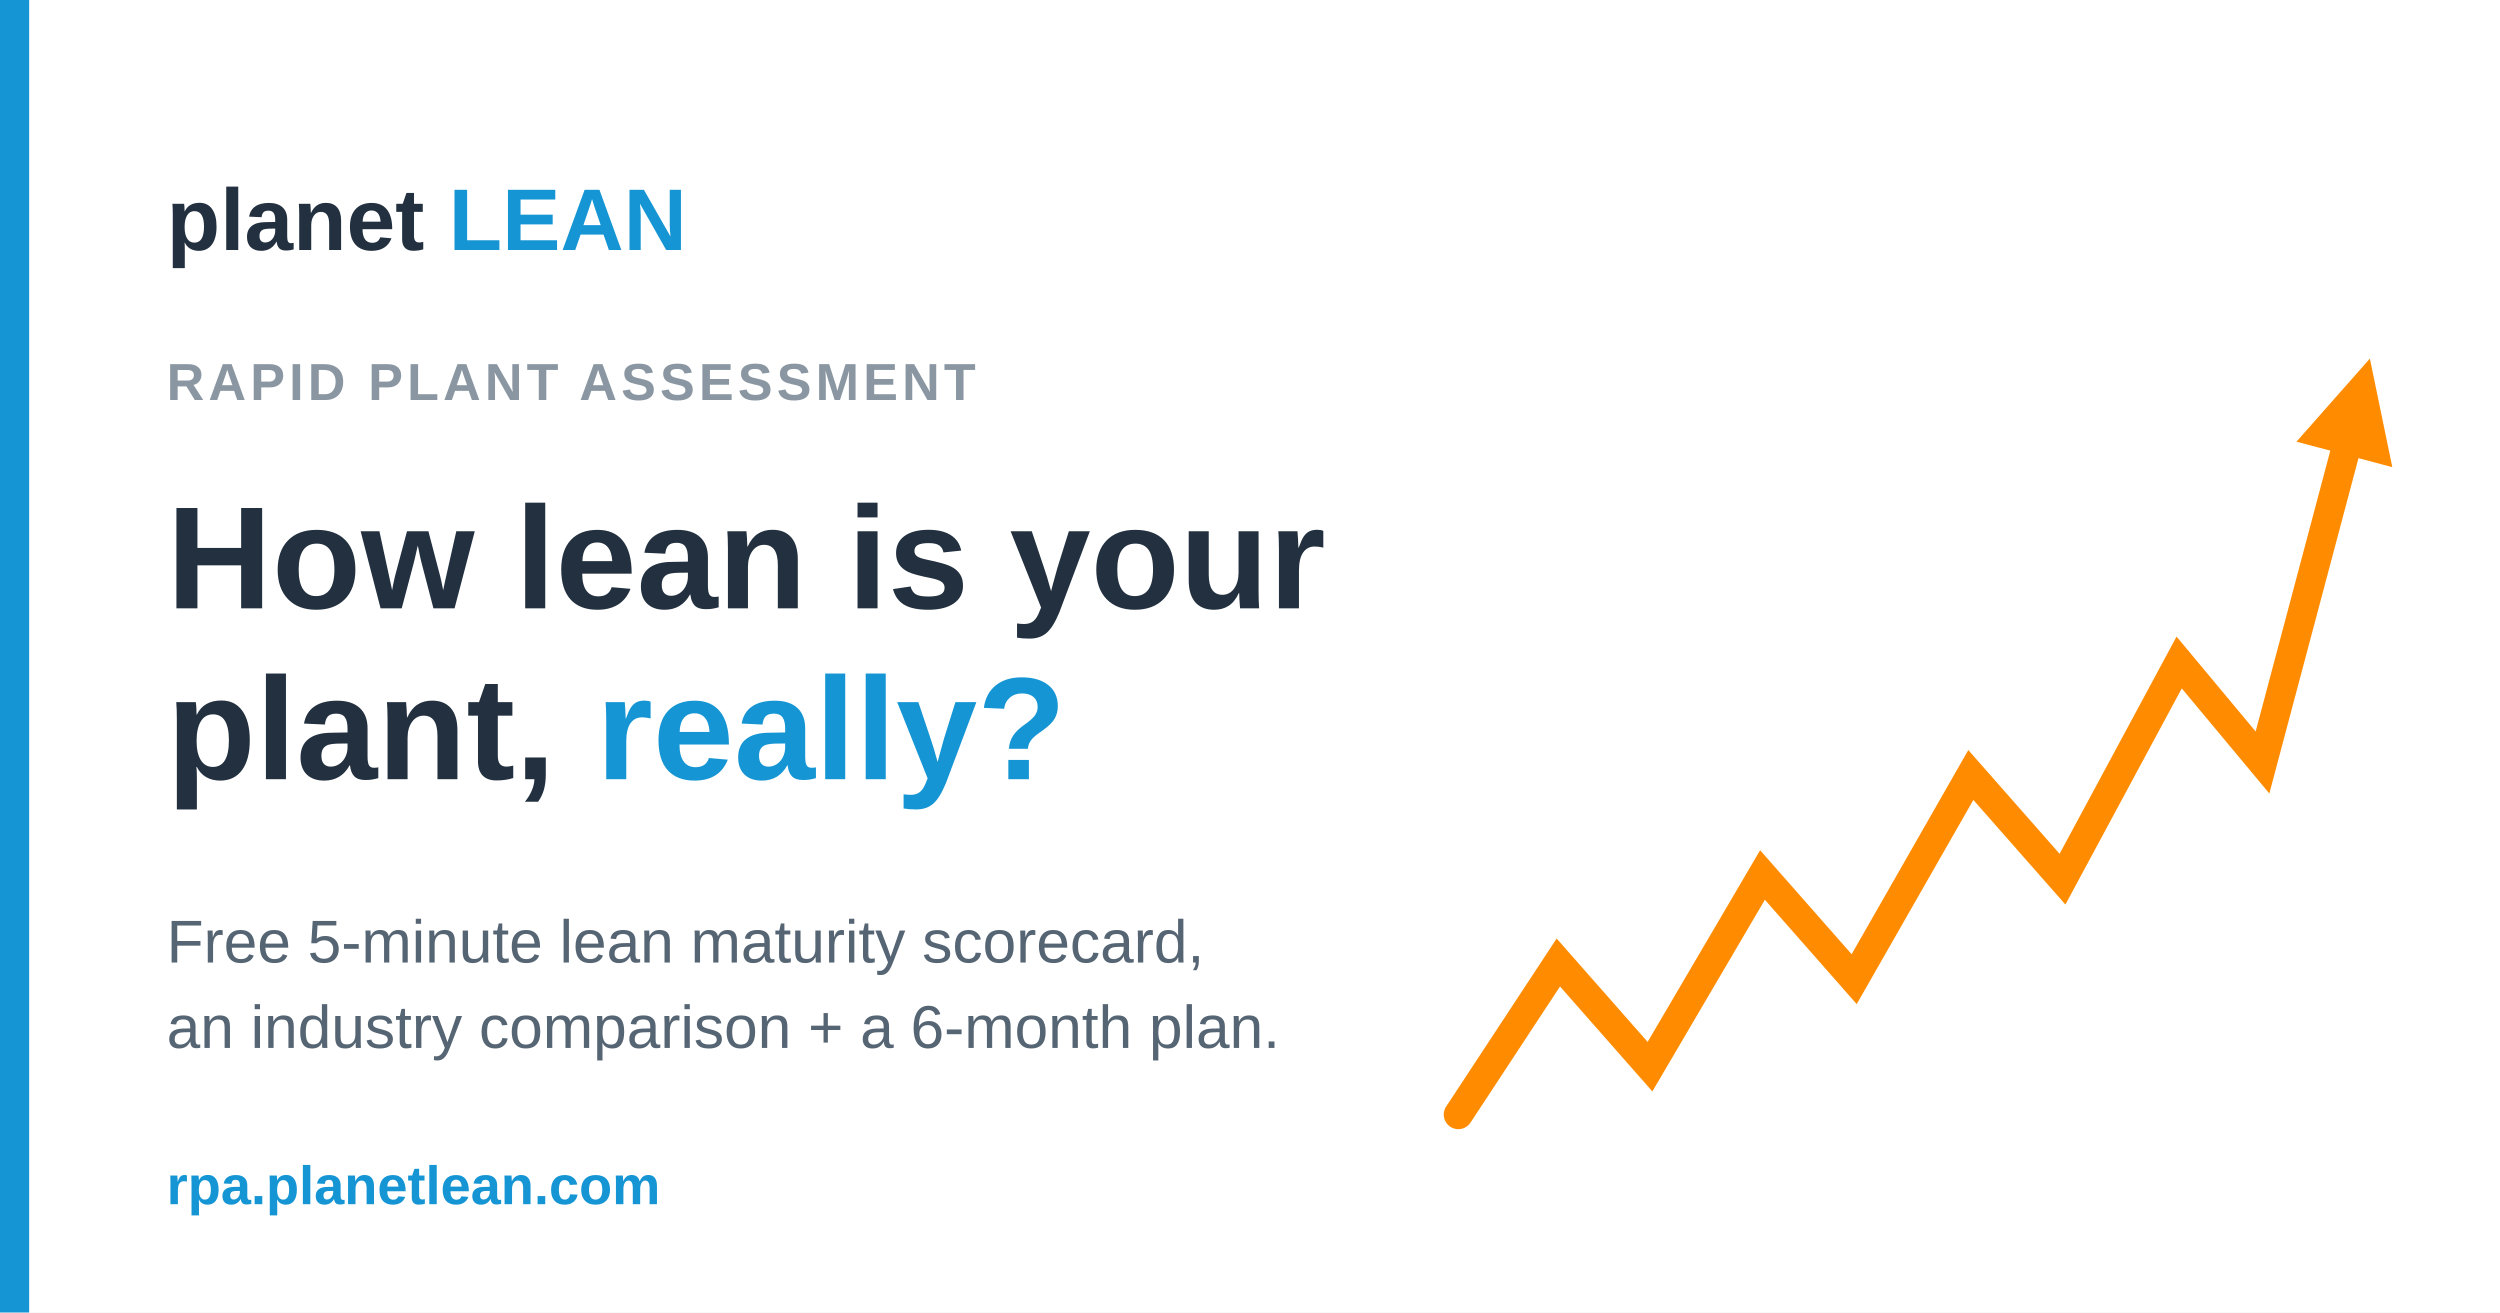
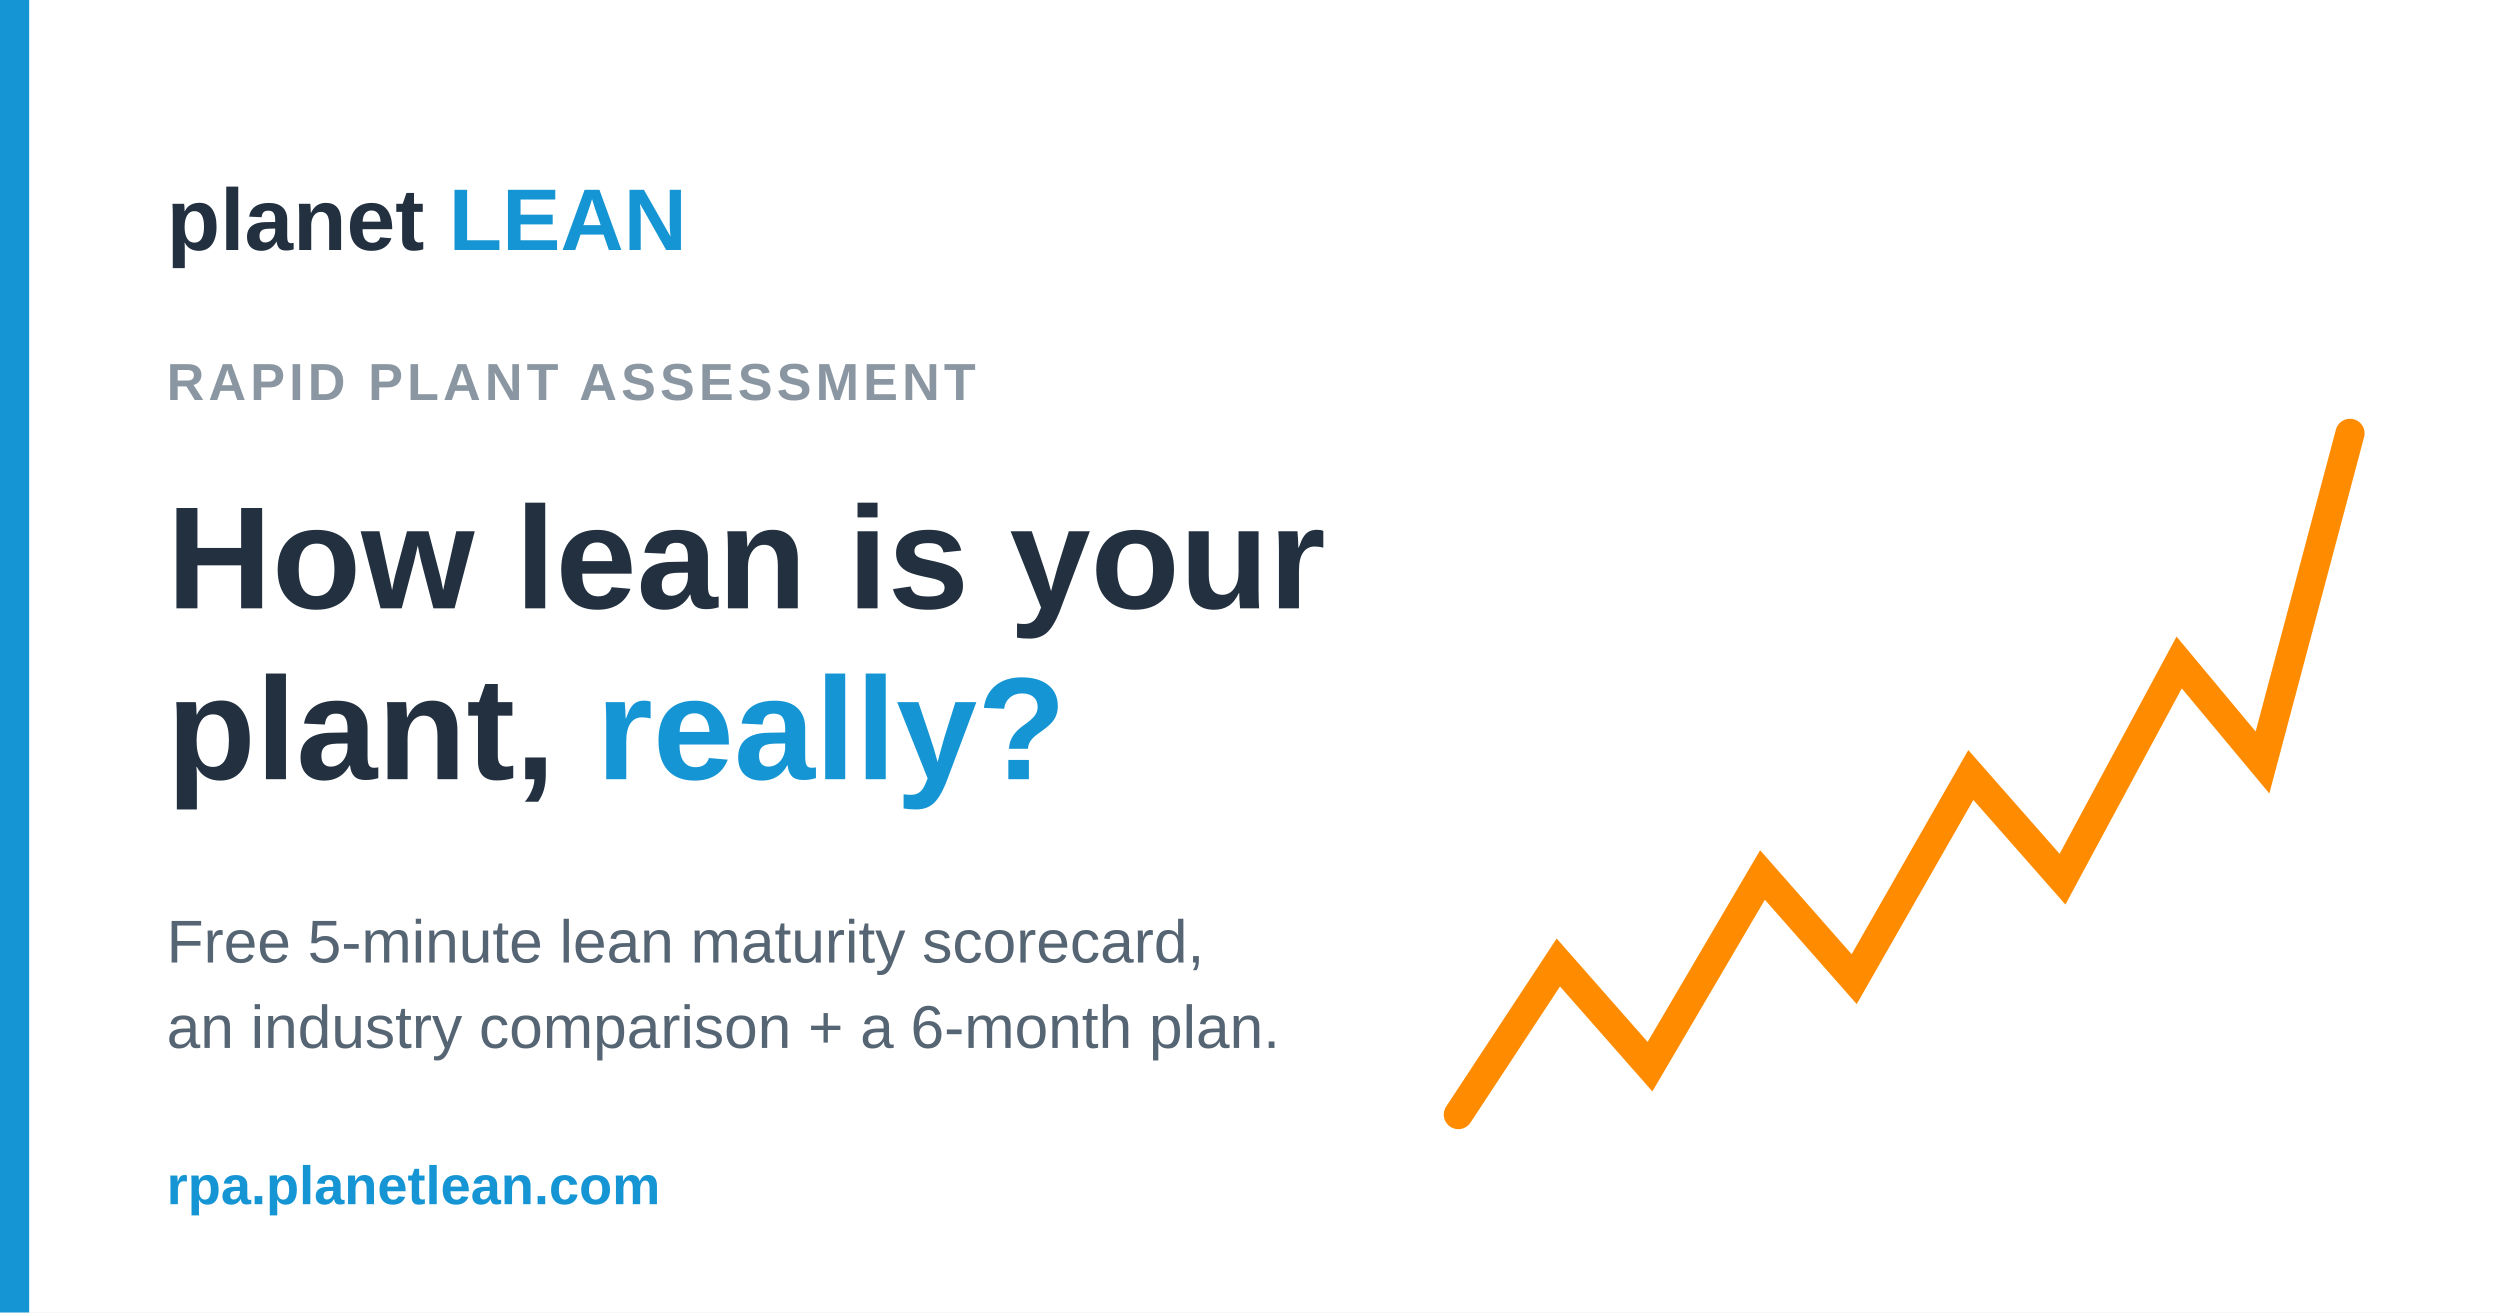
<svg xmlns="http://www.w3.org/2000/svg" width="1200" height="630" viewBox="0 0 1200 630">
  <defs>
    <marker id="tip" viewBox="0 0 10 10" refX="2.2" refY="5" markerWidth="3.4" markerHeight="3.4" orient="auto" markerUnits="strokeWidth">
-       <path d="M 0 0 L 10 5 L 0 10 z" fill="#ff8c00" />
+       <path d="M 620 548 L 806 506 L 872 404 L 930 466 L 1006 352 L 1062 414 L 1130 204" fill="#ff8c00" />
    </marker>
  </defs>
  <rect width="1200" height="630" fill="#ffffff" />
  <rect x="0" y="0" width="14" height="630" fill="#1595D3" />
  <path d="M 700 535 L 748 462 L 792 512 L 846 420 L 890 470 L 946 372 L 990 422 L 1046 318 L 1086 366 L 1128 208" fill="none" stroke="#ff8c00" stroke-width="14" stroke-linecap="round" stroke-linejoin="miter" stroke-miterlimit="6" marker-end="url(#tip)" />
  <text x="80" y="120" font-family="Arial" font-size="42" font-weight="bold" fill="#22303F">planet <tspan fill="#1595D3">LEAN</tspan>
  </text>
  <text x="80" y="192" font-family="Arial" font-size="25" font-weight="bold" fill="#8A97A2" letter-spacing="2">RAPID PLANT ASSESSMENT</text>
  <text x="80" y="292" font-family="Arial" font-size="70" font-weight="bold" fill="#22303F">How lean is your</text>
  <text x="80" y="374" font-family="Arial" font-size="70" font-weight="bold" fill="#22303F">plant, <tspan fill="#1595D3">really?</tspan>
  </text>
  <text x="80" y="462" font-family="Arial" font-size="29" fill="#566573">Free 5-minute lean maturity scorecard,</text>
  <text x="80" y="503" font-family="Arial" font-size="29" fill="#566573">an industry comparison + a 6-month plan.</text>
  <text x="80" y="578" font-family="Arial" font-size="26" font-weight="bold" fill="#1595D3">rpa.planetlean.com</text>
</svg>
